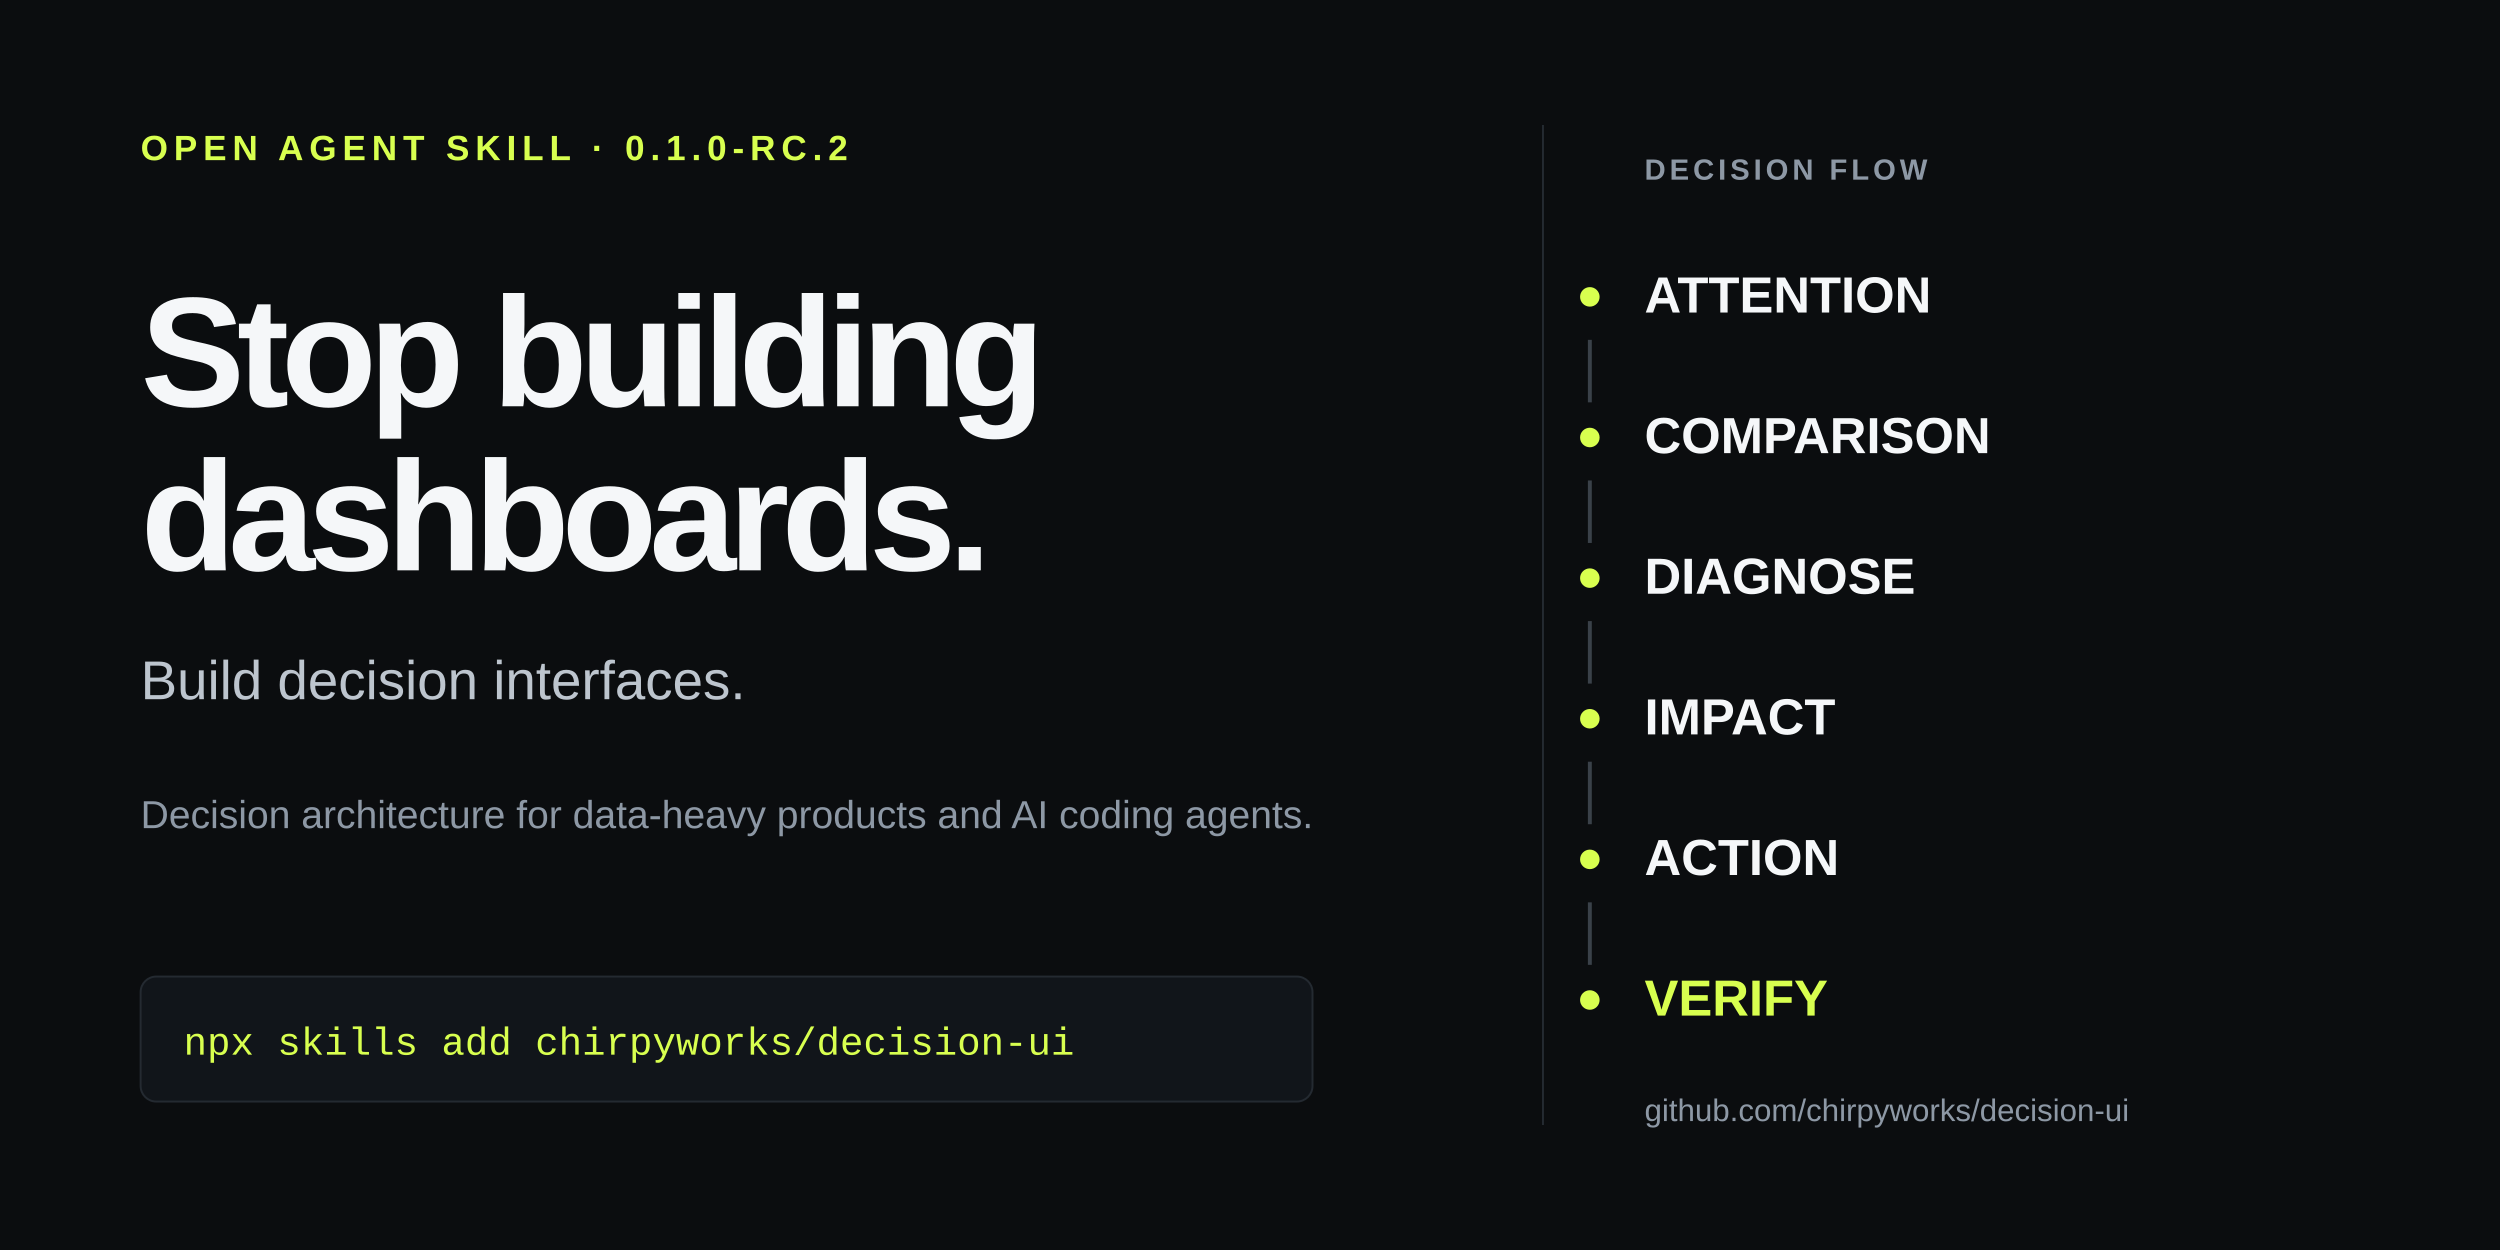
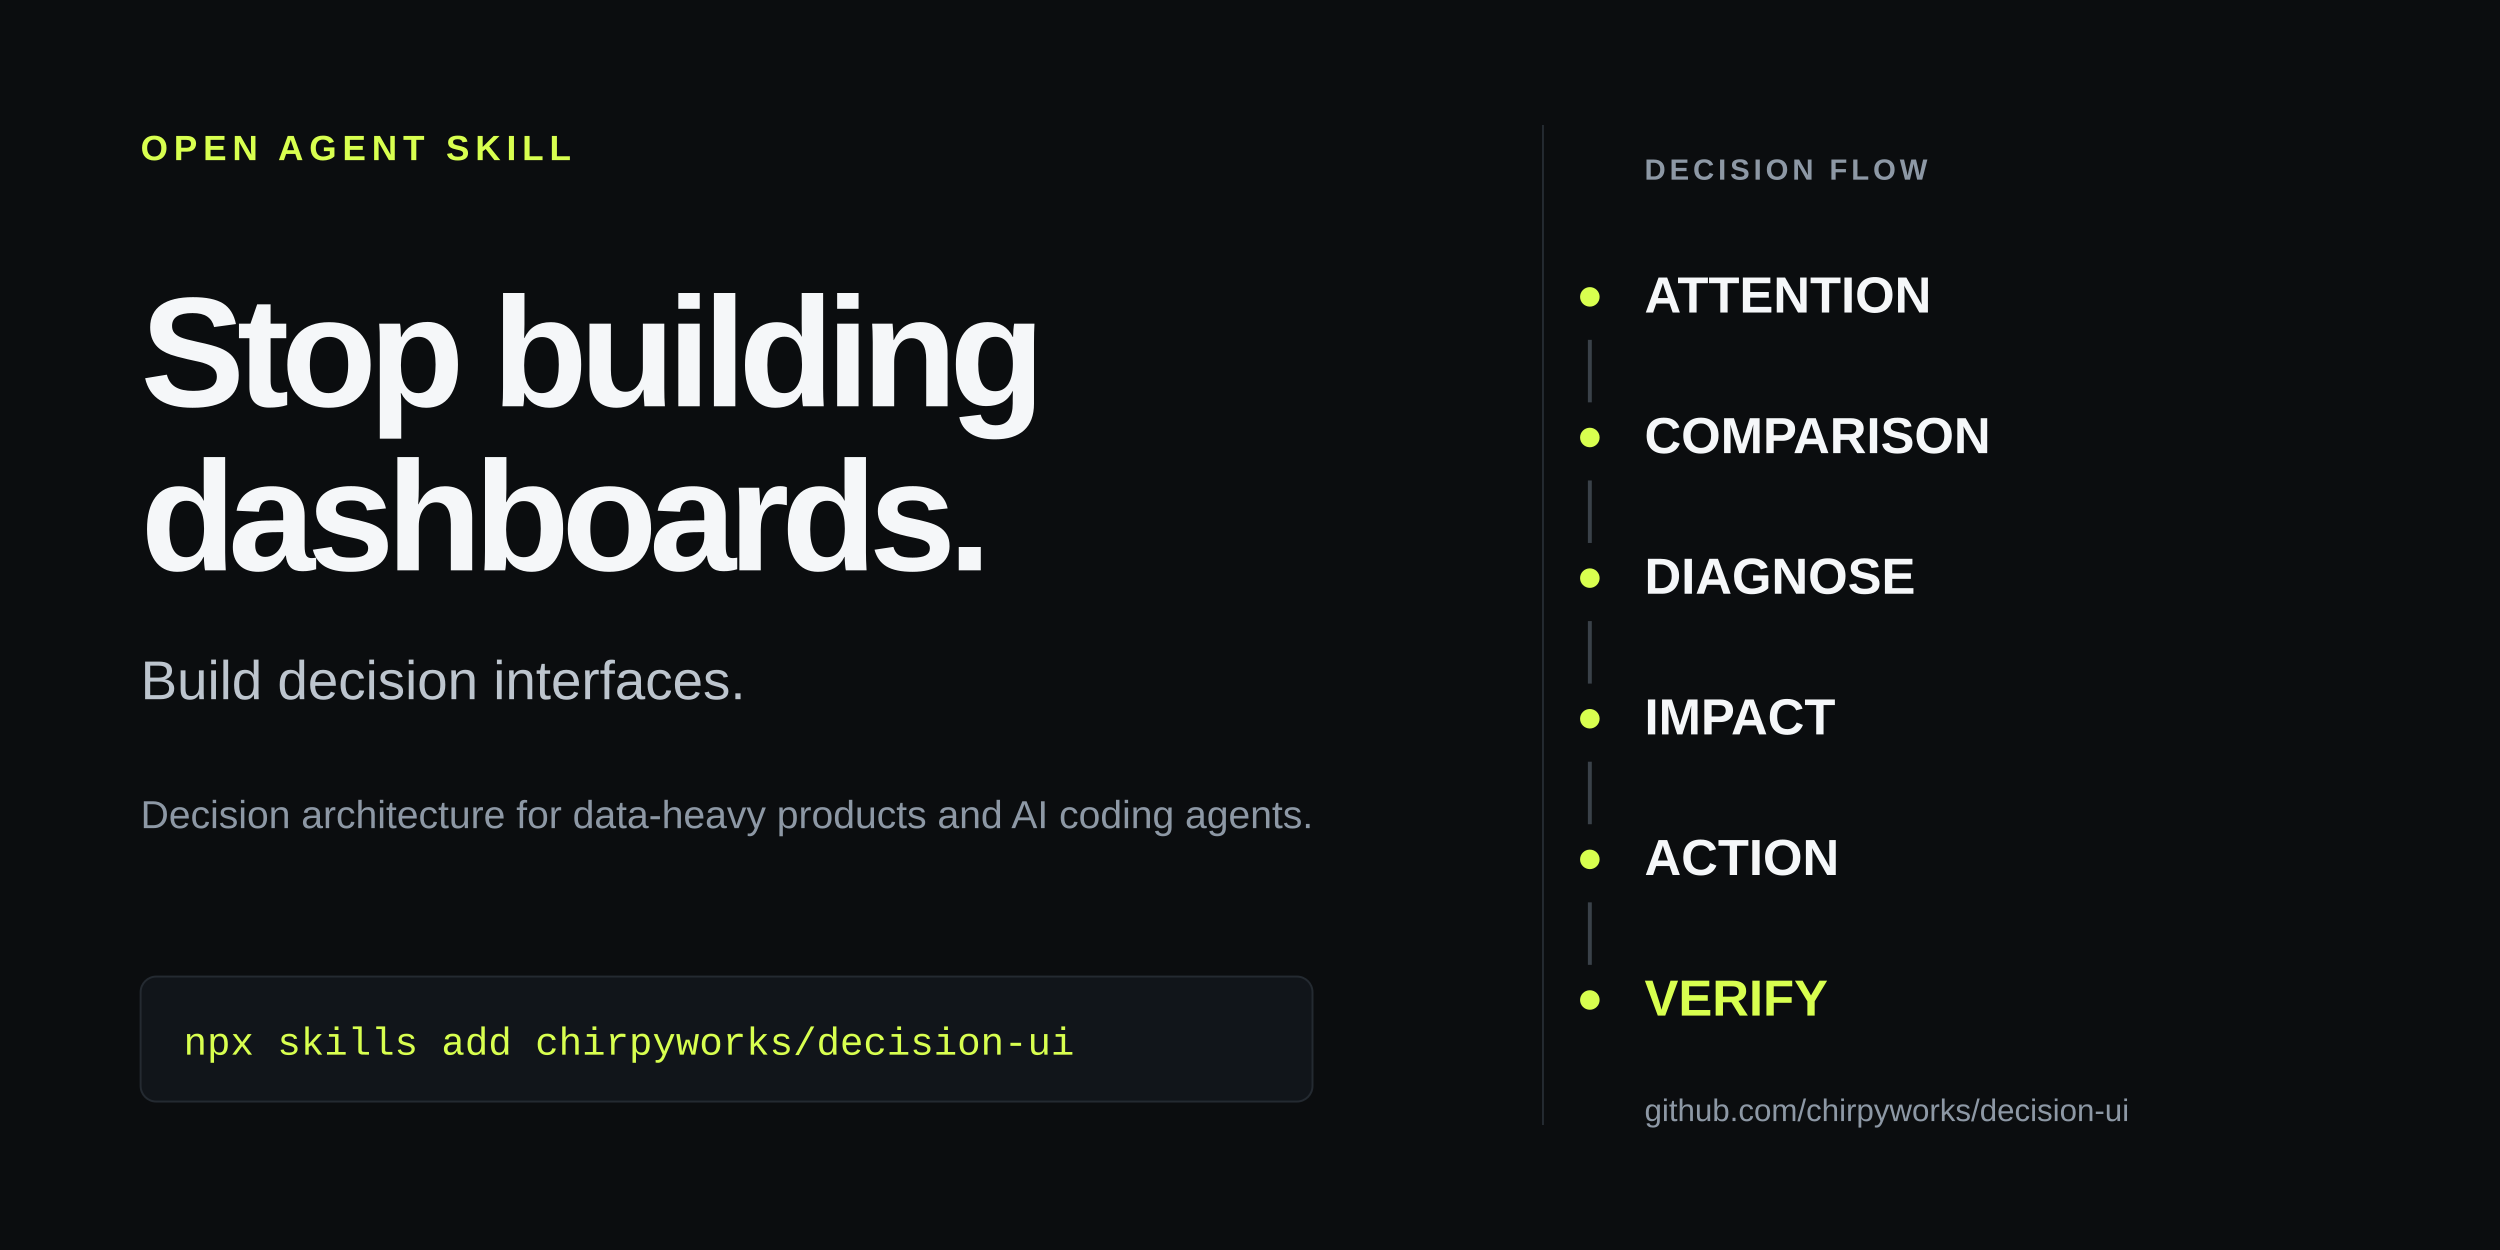
<svg xmlns="http://www.w3.org/2000/svg" width="1280" height="640" viewBox="0 0 1280 640">
  <rect width="1280" height="640" fill="#0b0d0f" />
  <line x1="790" y1="64" x2="790" y2="576" stroke="#242a31" stroke-width="1" />
-   <text x="72" y="82" fill="#d8ff4f" font-family="Arial, Helvetica, sans-serif" font-size="18" font-weight="700" letter-spacing="3">OPEN AGENT SKILL · 0.1.0-RC.2</text>
+   <text x="72" y="82" fill="#d8ff4f" font-family="Arial, Helvetica, sans-serif" font-size="18" font-weight="700" letter-spacing="3">OPEN AGENT SKILL</text>
  <text x="72" y="208" fill="#f5f7f9" font-family="Arial, Helvetica, sans-serif" font-size="80" font-weight="700" letter-spacing="-4">Stop building</text>
  <text x="72" y="292" fill="#f5f7f9" font-family="Arial, Helvetica, sans-serif" font-size="80" font-weight="700" letter-spacing="-4">dashboards.</text>
  <text x="72" y="358" fill="#bdc5ce" font-family="Arial, Helvetica, sans-serif" font-size="28">Build decision interfaces.</text>
  <text x="72" y="424" fill="#8d98a5" font-family="Arial, Helvetica, sans-serif" font-size="20">Decision architecture for data-heavy products and AI coding agents.</text>
  <rect x="72" y="500" width="600" height="64" rx="8" fill="#11151a" stroke="#242a31" />
  <text x="94" y="540" fill="#d8ff4f" font-family="Courier New, monospace" font-size="20">npx skills add chirpyworks/decision-ui</text>
  <text x="842" y="92" fill="#8d98a5" font-family="Arial, Helvetica, sans-serif" font-size="15" font-weight="700" letter-spacing="2">DECISION FLOW</text>
  <g font-family="Arial, Helvetica, sans-serif" font-size="26" font-weight="700">
    <text x="842" y="160" fill="#f5f7f9">ATTENTION</text>
    <text x="842" y="232" fill="#f5f7f9">COMPARISON</text>
    <text x="842" y="304" fill="#f5f7f9">DIAGNOSE</text>
    <text x="842" y="376" fill="#f5f7f9">IMPACT</text>
    <text x="842" y="448" fill="#f5f7f9">ACTION</text>
    <text x="842" y="520" fill="#d8ff4f">VERIFY</text>
  </g>
  <g stroke="#3a4149" stroke-width="2">
    <line x1="814" y1="174" x2="814" y2="206" />
    <line x1="814" y1="246" x2="814" y2="278" />
    <line x1="814" y1="318" x2="814" y2="350" />
    <line x1="814" y1="390" x2="814" y2="422" />
    <line x1="814" y1="462" x2="814" y2="494" />
  </g>
  <g fill="#d8ff4f">
    <circle cx="814" cy="152" r="5" />
    <circle cx="814" cy="224" r="5" />
    <circle cx="814" cy="296" r="5" />
    <circle cx="814" cy="368" r="5" />
    <circle cx="814" cy="440" r="5" />
    <circle cx="814" cy="512" r="5" />
  </g>
  <text x="842" y="574" fill="#8d98a5" font-family="Arial, Helvetica, sans-serif" font-size="16">github.com/chirpyworks/decision-ui</text>
</svg>
